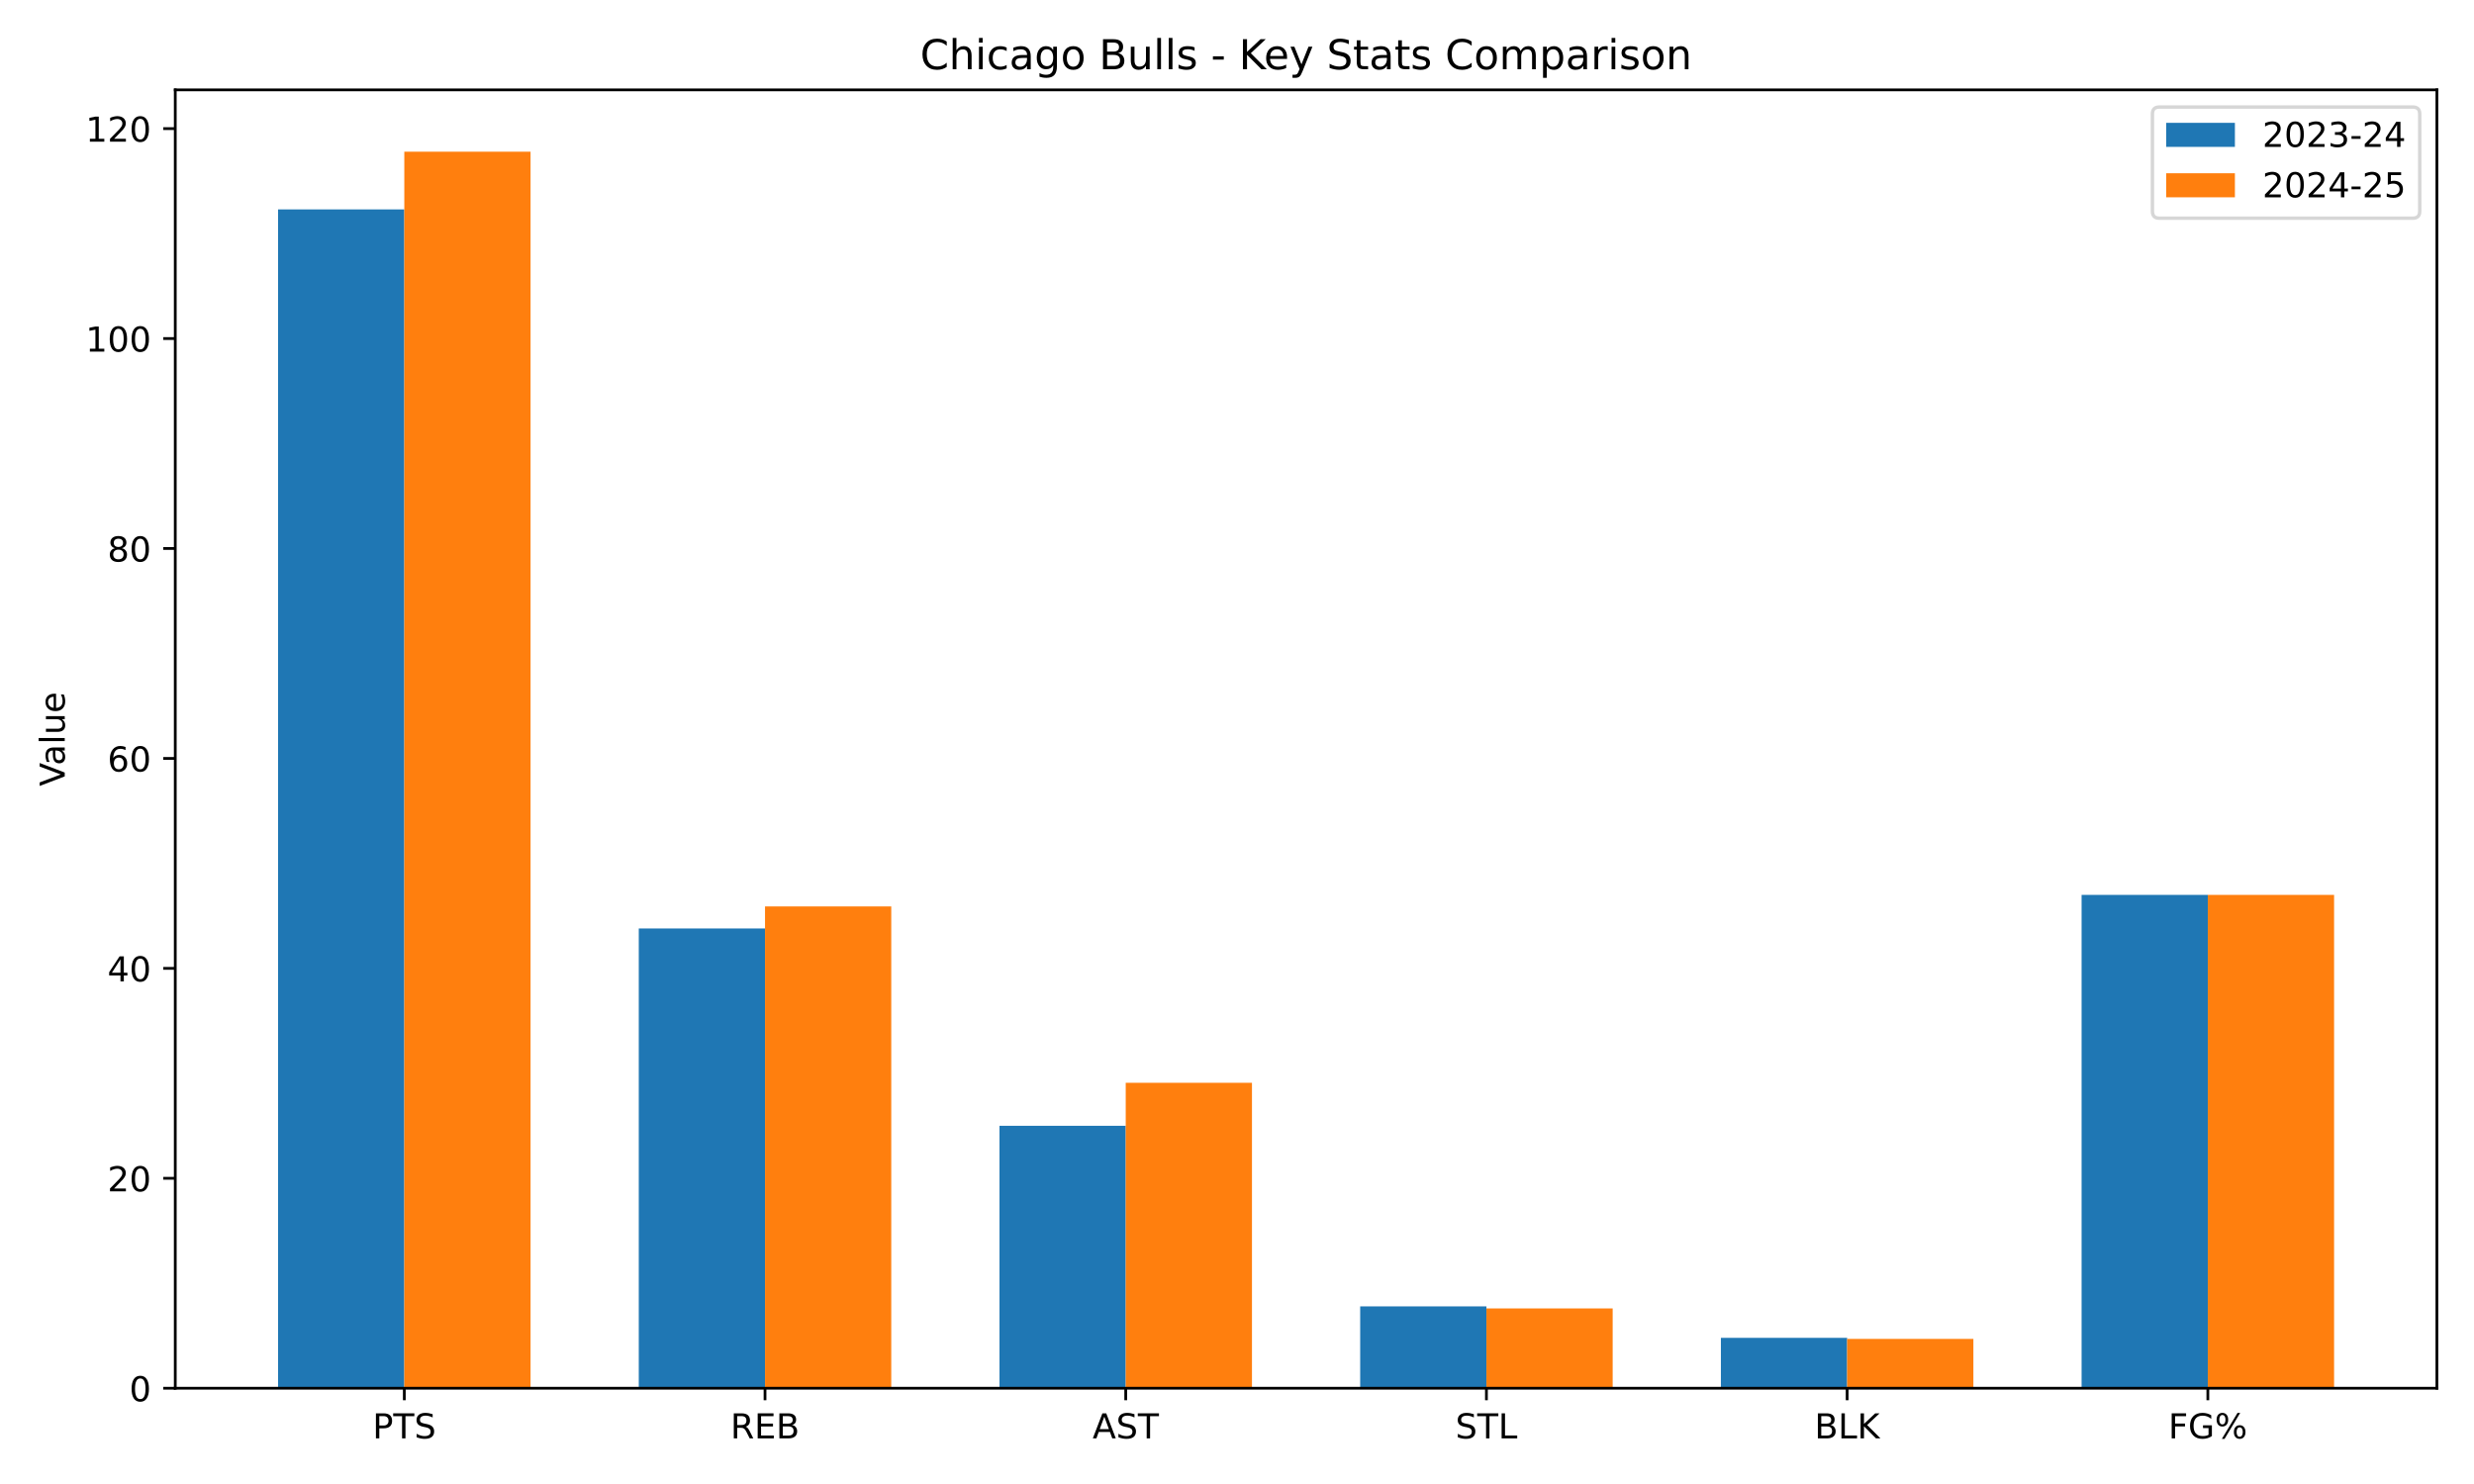
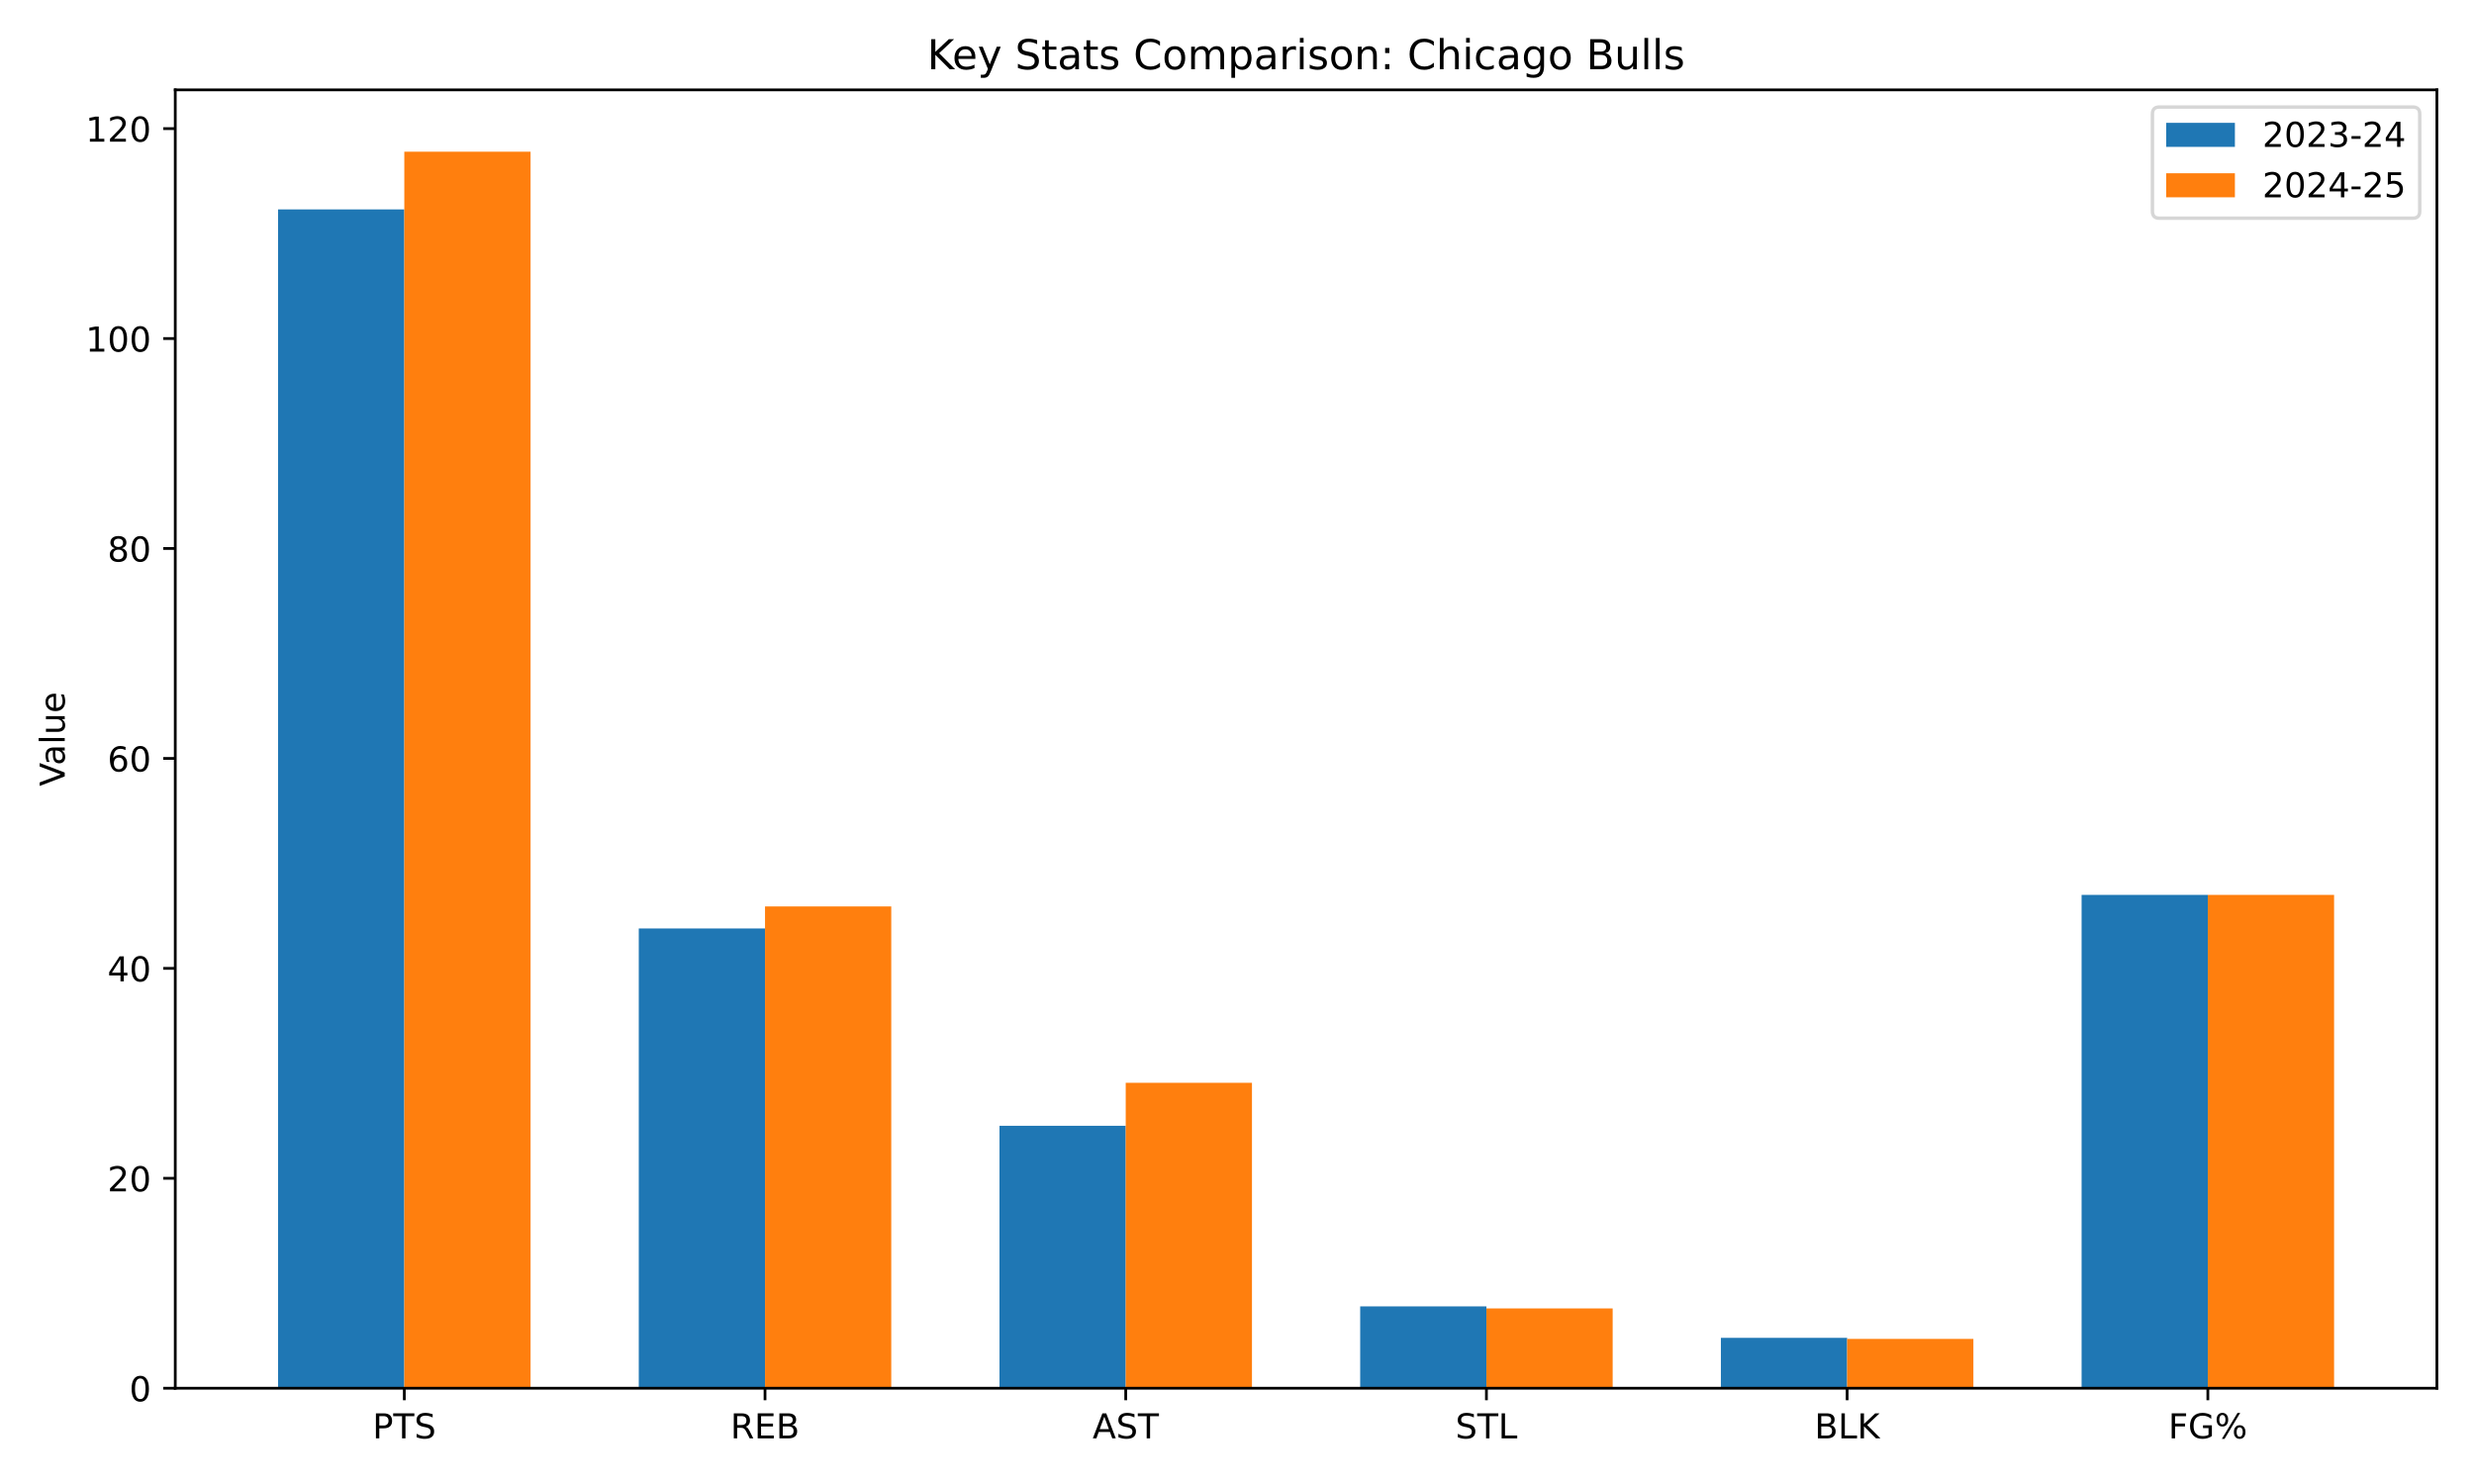
<svg xmlns="http://www.w3.org/2000/svg" xmlns:xlink="http://www.w3.org/1999/xlink" width="720pt" height="432pt" viewBox="0 0 720 432" version="1.1">
  <defs>
    <style type="text/css">*{stroke-linejoin: round; stroke-linecap: butt}</style>
  </defs>
  <g id="figure_1">
    <g id="patch_1">
      <path d="M 0 432  L 720 432  L 720 0  L 0 0  z " style="fill: #ffffff" />
    </g>
    <g id="axes_1">
      <g id="patch_2">
        <path d="M 51.005 404.12  L 709.2 404.12  L 709.2 26.16  L 51.005 26.16  z " style="fill: #ffffff" />
      </g>
      <g id="patch_3">
-         <path d="M 80.923 404.12  L 117.664 404.12  L 117.664 60.964  L 80.923 60.964  z " clip-path="url(#pc5252fbc00)" style="fill: #1f77b4" />
+         <path d="M 80.923 404.12  L 117.664 404.12  L 117.664 60.964  L 80.923 60.964  z " clip-path="url(#pf9b0da61d3)" style="fill: #1f77b4" />
      </g>
      <g id="patch_4">
-         <path d="M 185.898 404.12  L 222.64 404.12  L 222.64 270.28  L 185.898 270.28  z " clip-path="url(#pc5252fbc00)" style="fill: #1f77b4" />
+         <path d="M 185.898 404.12  L 222.64 404.12  L 222.64 270.28  L 185.898 270.28  z " clip-path="url(#pf9b0da61d3)" style="fill: #1f77b4" />
      </g>
      <g id="patch_5">
-         <path d="M 290.874 404.12  L 327.615 404.12  L 327.615 327.727  L 290.874 327.727  z " clip-path="url(#pc5252fbc00)" style="fill: #1f77b4" />
+         <path d="M 290.874 404.12  L 327.615 404.12  L 327.615 327.727  L 290.874 327.727  z " clip-path="url(#pf9b0da61d3)" style="fill: #1f77b4" />
      </g>
      <g id="patch_6">
-         <path d="M 395.849 404.12  L 432.59 404.12  L 432.59 380.286  L 395.849 380.286  z " clip-path="url(#pc5252fbc00)" style="fill: #1f77b4" />
+         <path d="M 395.849 404.12  L 432.59 404.12  L 432.59 380.286  L 395.849 380.286  z " clip-path="url(#pf9b0da61d3)" style="fill: #1f77b4" />
      </g>
      <g id="patch_7">
-         <path d="M 500.824 404.12  L 537.565 404.12  L 537.565 389.453  L 500.824 389.453  z " clip-path="url(#pc5252fbc00)" style="fill: #1f77b4" />
+         <path d="M 500.824 404.12  L 537.565 404.12  L 537.565 389.453  L 500.824 389.453  z " clip-path="url(#pf9b0da61d3)" style="fill: #1f77b4" />
      </g>
      <g id="patch_8">
-         <path d="M 605.799 404.12  L 642.541 404.12  L 642.541 260.502  L 605.799 260.502  z " clip-path="url(#pc5252fbc00)" style="fill: #1f77b4" />
+         <path d="M 605.799 404.12  L 642.541 404.12  L 642.541 260.502  L 605.799 260.502  z " clip-path="url(#pf9b0da61d3)" style="fill: #1f77b4" />
      </g>
      <g id="patch_9">
-         <path d="M 117.664 404.12  L 154.406 404.12  L 154.406 44.158  L 117.664 44.158  z " clip-path="url(#pc5252fbc00)" style="fill: #ff7f0e" />
+         <path d="M 117.664 404.12  L 154.406 404.12  L 154.406 44.158  L 117.664 44.158  z " clip-path="url(#pf9b0da61d3)" style="fill: #ff7f0e" />
      </g>
      <g id="patch_10">
-         <path d="M 222.64 404.12  L 259.381 404.12  L 259.381 263.863  L 222.64 263.863  z " clip-path="url(#pc5252fbc00)" style="fill: #ff7f0e" />
+         <path d="M 222.64 404.12  L 259.381 404.12  L 259.381 263.863  L 222.64 263.863  z " clip-path="url(#pf9b0da61d3)" style="fill: #ff7f0e" />
      </g>
      <g id="patch_11">
-         <path d="M 327.615 404.12  L 364.356 404.12  L 364.356 315.199  L 327.615 315.199  z " clip-path="url(#pc5252fbc00)" style="fill: #ff7f0e" />
+         <path d="M 327.615 404.12  L 364.356 404.12  L 364.356 315.199  L 327.615 315.199  z " clip-path="url(#pf9b0da61d3)" style="fill: #ff7f0e" />
      </g>
      <g id="patch_12">
-         <path d="M 432.59 404.12  L 469.331 404.12  L 469.331 380.897  L 432.59 380.897  z " clip-path="url(#pc5252fbc00)" style="fill: #ff7f0e" />
+         <path d="M 432.59 404.12  L 469.331 404.12  L 469.331 380.897  L 432.59 380.897  z " clip-path="url(#pf9b0da61d3)" style="fill: #ff7f0e" />
      </g>
      <g id="patch_13">
-         <path d="M 537.565 404.12  L 574.307 404.12  L 574.307 389.758  L 537.565 389.758  z " clip-path="url(#pc5252fbc00)" style="fill: #ff7f0e" />
+         <path d="M 537.565 404.12  L 574.307 404.12  L 574.307 389.758  L 537.565 389.758  z " clip-path="url(#pf9b0da61d3)" style="fill: #ff7f0e" />
      </g>
      <g id="patch_14">
-         <path d="M 642.541 404.12  L 679.282 404.12  L 679.282 260.502  L 642.541 260.502  z " clip-path="url(#pc5252fbc00)" style="fill: #ff7f0e" />
+         <path d="M 642.541 404.12  L 679.282 404.12  L 679.282 260.502  L 642.541 260.502  z " clip-path="url(#pf9b0da61d3)" style="fill: #ff7f0e" />
      </g>
      <g id="matplotlib.axis_1">
        <g id="xtick_1">
          <g id="line2d_1">
            <defs>
-               <path id="mf445a563c6" d="M 0 0  L 0 3.5  " style="stroke: #000000; stroke-width: 0.8" />
+               <path id="m4aa9632ad4" d="M 0 0  L 0 3.5  " style="stroke: #000000; stroke-width: 0.8" />
            </defs>
            <g>
-               <use xlink:href="#mf445a563c6" x="117.664" y="404.12" style="stroke: #000000; stroke-width: 0.8" />
+               <use xlink:href="#m4aa9632ad4" x="117.664" y="404.12" style="stroke: #000000; stroke-width: 0.8" />
            </g>
          </g>
          <g id="text_1">
            <g transform="translate(108.4213 418.7184) scale(0.1 -0.1)">
              <defs>
                <path id="DejaVuSans-50" d="M 1259 4147  L 1259 2394  L 2053 2394  Q 2494 2394 2734 2622  Q 2975 2850 2975 3272  Q 2975 3691 2734 3919  Q 2494 4147 2053 4147  L 1259 4147  z M 628 4666  L 2053 4666  Q 2838 4666 3239 4311  Q 3641 3956 3641 3272  Q 3641 2581 3239 2228  Q 2838 1875 2053 1875  L 1259 1875  L 1259 0  L 628 0  L 628 4666  z " transform="scale(0.015625)" />
                <path id="DejaVuSans-54" d="M -19 4666  L 3928 4666  L 3928 4134  L 2272 4134  L 2272 0  L 1638 0  L 1638 4134  L -19 4134  L -19 4666  z " transform="scale(0.015625)" />
                <path id="DejaVuSans-53" d="M 3425 4513  L 3425 3897  Q 3066 4069 2747 4153  Q 2428 4238 2131 4238  Q 1616 4238 1336 4038  Q 1056 3838 1056 3469  Q 1056 3159 1242 3001  Q 1428 2844 1947 2747  L 2328 2669  Q 3034 2534 3370 2195  Q 3706 1856 3706 1288  Q 3706 609 3251 259  Q 2797 -91 1919 -91  Q 1588 -91 1214 -16  Q 841 59 441 206  L 441 856  Q 825 641 1194 531  Q 1563 422 1919 422  Q 2459 422 2753 634  Q 3047 847 3047 1241  Q 3047 1584 2836 1778  Q 2625 1972 2144 2069  L 1759 2144  Q 1053 2284 737 2584  Q 422 2884 422 3419  Q 422 4038 858 4394  Q 1294 4750 2059 4750  Q 2388 4750 2728 4690  Q 3069 4631 3425 4513  z " transform="scale(0.015625)" />
              </defs>
              <use xlink:href="#DejaVuSans-50" />
              <use xlink:href="#DejaVuSans-54" transform="translate(60.30273 0)" />
              <use xlink:href="#DejaVuSans-53" transform="translate(121.3867 0)" />
            </g>
          </g>
        </g>
        <g id="xtick_2">
          <g id="line2d_2">
            <g>
-               <use xlink:href="#mf445a563c6" x="222.64" y="404.12" style="stroke: #000000; stroke-width: 0.8" />
+               <use xlink:href="#m4aa9632ad4" x="222.64" y="404.12" style="stroke: #000000; stroke-width: 0.8" />
            </g>
          </g>
          <g id="text_2">
            <g transform="translate(212.5755 418.7184) scale(0.1 -0.1)">
              <defs>
                <path id="DejaVuSans-52" d="M 2841 2188  Q 3044 2119 3236 1894  Q 3428 1669 3622 1275  L 4263 0  L 3584 0  L 2988 1197  Q 2756 1666 2539 1819  Q 2322 1972 1947 1972  L 1259 1972  L 1259 0  L 628 0  L 628 4666  L 2053 4666  Q 2853 4666 3247 4331  Q 3641 3997 3641 3322  Q 3641 2881 3436 2590  Q 3231 2300 2841 2188  z M 1259 4147  L 1259 2491  L 2053 2491  Q 2509 2491 2742 2702  Q 2975 2913 2975 3322  Q 2975 3731 2742 3939  Q 2509 4147 2053 4147  L 1259 4147  z " transform="scale(0.015625)" />
                <path id="DejaVuSans-45" d="M 628 4666  L 3578 4666  L 3578 4134  L 1259 4134  L 1259 2753  L 3481 2753  L 3481 2222  L 1259 2222  L 1259 531  L 3634 531  L 3634 0  L 628 0  L 628 4666  z " transform="scale(0.015625)" />
                <path id="DejaVuSans-42" d="M 1259 2228  L 1259 519  L 2272 519  Q 2781 519 3026 730  Q 3272 941 3272 1375  Q 3272 1813 3026 2020  Q 2781 2228 2272 2228  L 1259 2228  z M 1259 4147  L 1259 2741  L 2194 2741  Q 2656 2741 2882 2914  Q 3109 3088 3109 3444  Q 3109 3797 2882 3972  Q 2656 4147 2194 4147  L 1259 4147  z M 628 4666  L 2241 4666  Q 2963 4666 3353 4366  Q 3744 4066 3744 3513  Q 3744 3084 3544 2831  Q 3344 2578 2956 2516  Q 3422 2416 3680 2098  Q 3938 1781 3938 1306  Q 3938 681 3513 340  Q 3088 0 2303 0  L 628 0  L 628 4666  z " transform="scale(0.015625)" />
              </defs>
              <use xlink:href="#DejaVuSans-52" />
              <use xlink:href="#DejaVuSans-45" transform="translate(69.48242 0)" />
              <use xlink:href="#DejaVuSans-42" transform="translate(132.666 0)" />
            </g>
          </g>
        </g>
        <g id="xtick_3">
          <g id="line2d_3">
            <g>
-               <use xlink:href="#mf445a563c6" x="327.615" y="404.12" style="stroke: #000000; stroke-width: 0.8" />
+               <use xlink:href="#m4aa9632ad4" x="327.615" y="404.12" style="stroke: #000000; stroke-width: 0.8" />
            </g>
          </g>
          <g id="text_3">
            <g transform="translate(317.9664 418.7184) scale(0.1 -0.1)">
              <defs>
                <path id="DejaVuSans-41" d="M 2188 4044  L 1331 1722  L 3047 1722  L 2188 4044  z M 1831 4666  L 2547 4666  L 4325 0  L 3669 0  L 3244 1197  L 1141 1197  L 716 0  L 50 0  L 1831 4666  z " transform="scale(0.015625)" />
              </defs>
              <use xlink:href="#DejaVuSans-41" />
              <use xlink:href="#DejaVuSans-53" transform="translate(68.4082 0)" />
              <use xlink:href="#DejaVuSans-54" transform="translate(131.8848 0)" />
            </g>
          </g>
        </g>
        <g id="xtick_4">
          <g id="line2d_4">
            <g>
-               <use xlink:href="#mf445a563c6" x="432.59" y="404.12" style="stroke: #000000; stroke-width: 0.8" />
+               <use xlink:href="#m4aa9632ad4" x="432.59" y="404.12" style="stroke: #000000; stroke-width: 0.8" />
            </g>
          </g>
          <g id="text_4">
            <g transform="translate(423.5761 418.7184) scale(0.1 -0.1)">
              <defs>
                <path id="DejaVuSans-4c" d="M 628 4666  L 1259 4666  L 1259 531  L 3531 531  L 3531 0  L 628 0  L 628 4666  z " transform="scale(0.015625)" />
              </defs>
              <use xlink:href="#DejaVuSans-53" />
              <use xlink:href="#DejaVuSans-54" transform="translate(63.47656 0)" />
              <use xlink:href="#DejaVuSans-4c" transform="translate(124.5605 0)" />
            </g>
          </g>
        </g>
        <g id="xtick_5">
          <g id="line2d_5">
            <g>
-               <use xlink:href="#mf445a563c6" x="537.565" y="404.12" style="stroke: #000000; stroke-width: 0.8" />
+               <use xlink:href="#m4aa9632ad4" x="537.565" y="404.12" style="stroke: #000000; stroke-width: 0.8" />
            </g>
          </g>
          <g id="text_5">
            <g transform="translate(528.0701 418.7184) scale(0.1 -0.1)">
              <defs>
                <path id="DejaVuSans-4b" d="M 628 4666  L 1259 4666  L 1259 2694  L 3353 4666  L 4166 4666  L 1850 2491  L 4331 0  L 3500 0  L 1259 2247  L 1259 0  L 628 0  L 628 4666  z " transform="scale(0.015625)" />
              </defs>
              <use xlink:href="#DejaVuSans-42" />
              <use xlink:href="#DejaVuSans-4c" transform="translate(68.60352 0)" />
              <use xlink:href="#DejaVuSans-4b" transform="translate(124.3164 0)" />
            </g>
          </g>
        </g>
        <g id="xtick_6">
          <g id="line2d_6">
            <g>
-               <use xlink:href="#mf445a563c6" x="642.541" y="404.12" style="stroke: #000000; stroke-width: 0.8" />
+               <use xlink:href="#m4aa9632ad4" x="642.541" y="404.12" style="stroke: #000000; stroke-width: 0.8" />
            </g>
          </g>
          <g id="text_6">
            <g transform="translate(631.0399 418.7184) scale(0.1 -0.1)">
              <defs>
                <path id="DejaVuSans-46" d="M 628 4666  L 3309 4666  L 3309 4134  L 1259 4134  L 1259 2759  L 3109 2759  L 3109 2228  L 1259 2228  L 1259 0  L 628 0  L 628 4666  z " transform="scale(0.015625)" />
                <path id="DejaVuSans-47" d="M 3809 666  L 3809 1919  L 2778 1919  L 2778 2438  L 4434 2438  L 4434 434  Q 4069 175 3628 42  Q 3188 -91 2688 -91  Q 1594 -91 976 548  Q 359 1188 359 2328  Q 359 3472 976 4111  Q 1594 4750 2688 4750  Q 3144 4750 3555 4637  Q 3966 4525 4313 4306  L 4313 3634  Q 3963 3931 3569 4081  Q 3175 4231 2741 4231  Q 1884 4231 1454 3753  Q 1025 3275 1025 2328  Q 1025 1384 1454 906  Q 1884 428 2741 428  Q 3075 428 3337 486  Q 3600 544 3809 666  z " transform="scale(0.015625)" />
                <path id="DejaVuSans-25" d="M 4653 2053  Q 4381 2053 4226 1822  Q 4072 1591 4072 1178  Q 4072 772 4226 539  Q 4381 306 4653 306  Q 4919 306 5073 539  Q 5228 772 5228 1178  Q 5228 1588 5073 1820  Q 4919 2053 4653 2053  z M 4653 2450  Q 5147 2450 5437 2106  Q 5728 1763 5728 1178  Q 5728 594 5436 251  Q 5144 -91 4653 -91  Q 4153 -91 3862 251  Q 3572 594 3572 1178  Q 3572 1766 3864 2108  Q 4156 2450 4653 2450  z M 1428 4353  Q 1159 4353 1004 4120  Q 850 3888 850 3481  Q 850 3069 1003 2837  Q 1156 2606 1428 2606  Q 1700 2606 1854 2837  Q 2009 3069 2009 3481  Q 2009 3884 1853 4118  Q 1697 4353 1428 4353  z M 4250 4750  L 4750 4750  L 1831 -91  L 1331 -91  L 4250 4750  z M 1428 4750  Q 1922 4750 2215 4408  Q 2509 4066 2509 3481  Q 2509 2891 2217 2550  Q 1925 2209 1428 2209  Q 931 2209 642 2551  Q 353 2894 353 3481  Q 353 4063 643 4406  Q 934 4750 1428 4750  z " transform="scale(0.015625)" />
              </defs>
              <use xlink:href="#DejaVuSans-46" />
              <use xlink:href="#DejaVuSans-47" transform="translate(57.51953 0)" />
              <use xlink:href="#DejaVuSans-25" transform="translate(135.0098 0)" />
            </g>
          </g>
        </g>
      </g>
      <g id="matplotlib.axis_2">
        <g id="ytick_1">
          <g id="line2d_7">
            <defs>
-               <path id="mb55902706b" d="M 0 0  L -3.5 0  " style="stroke: #000000; stroke-width: 0.8" />
+               <path id="mbfa3ab4831" d="M 0 0  L -3.5 0  " style="stroke: #000000; stroke-width: 0.8" />
            </defs>
            <g>
-               <use xlink:href="#mb55902706b" x="51.005" y="404.12" style="stroke: #000000; stroke-width: 0.8" />
+               <use xlink:href="#mbfa3ab4831" x="51.005" y="404.12" style="stroke: #000000; stroke-width: 0.8" />
            </g>
          </g>
          <g id="text_7">
            <g transform="translate(37.6425 407.9192) scale(0.1 -0.1)">
              <defs>
                <path id="DejaVuSans-30" d="M 2034 4250  Q 1547 4250 1301 3770  Q 1056 3291 1056 2328  Q 1056 1369 1301 889  Q 1547 409 2034 409  Q 2525 409 2770 889  Q 3016 1369 3016 2328  Q 3016 3291 2770 3770  Q 2525 4250 2034 4250  z M 2034 4750  Q 2819 4750 3233 4129  Q 3647 3509 3647 2328  Q 3647 1150 3233 529  Q 2819 -91 2034 -91  Q 1250 -91 836 529  Q 422 1150 422 2328  Q 422 3509 836 4129  Q 1250 4750 2034 4750  z " transform="scale(0.015625)" />
              </defs>
              <use xlink:href="#DejaVuSans-30" />
            </g>
          </g>
        </g>
        <g id="ytick_2">
          <g id="line2d_8">
            <g>
-               <use xlink:href="#mb55902706b" x="51.005" y="343.006" style="stroke: #000000; stroke-width: 0.8" />
+               <use xlink:href="#mbfa3ab4831" x="51.005" y="343.006" style="stroke: #000000; stroke-width: 0.8" />
            </g>
          </g>
          <g id="text_8">
            <g transform="translate(31.28 346.8051) scale(0.1 -0.1)">
              <defs>
                <path id="DejaVuSans-32" d="M 1228 531  L 3431 531  L 3431 0  L 469 0  L 469 531  Q 828 903 1448 1529  Q 2069 2156 2228 2338  Q 2531 2678 2651 2914  Q 2772 3150 2772 3378  Q 2772 3750 2511 3984  Q 2250 4219 1831 4219  Q 1534 4219 1204 4116  Q 875 4013 500 3803  L 500 4441  Q 881 4594 1212 4672  Q 1544 4750 1819 4750  Q 2544 4750 2975 4387  Q 3406 4025 3406 3419  Q 3406 3131 3298 2873  Q 3191 2616 2906 2266  Q 2828 2175 2409 1742  Q 1991 1309 1228 531  z " transform="scale(0.015625)" />
              </defs>
              <use xlink:href="#DejaVuSans-32" />
              <use xlink:href="#DejaVuSans-30" transform="translate(63.62305 0)" />
            </g>
          </g>
        </g>
        <g id="ytick_3">
          <g id="line2d_9">
            <g>
-               <use xlink:href="#mb55902706b" x="51.005" y="281.892" style="stroke: #000000; stroke-width: 0.8" />
+               <use xlink:href="#mbfa3ab4831" x="51.005" y="281.892" style="stroke: #000000; stroke-width: 0.8" />
            </g>
          </g>
          <g id="text_9">
            <g transform="translate(31.28 285.6911) scale(0.1 -0.1)">
              <defs>
                <path id="DejaVuSans-34" d="M 2419 4116  L 825 1625  L 2419 1625  L 2419 4116  z M 2253 4666  L 3047 4666  L 3047 1625  L 3713 1625  L 3713 1100  L 3047 1100  L 3047 0  L 2419 0  L 2419 1100  L 313 1100  L 313 1709  L 2253 4666  z " transform="scale(0.015625)" />
              </defs>
              <use xlink:href="#DejaVuSans-34" />
              <use xlink:href="#DejaVuSans-30" transform="translate(63.62305 0)" />
            </g>
          </g>
        </g>
        <g id="ytick_4">
          <g id="line2d_10">
            <g>
-               <use xlink:href="#mb55902706b" x="51.005" y="220.778" style="stroke: #000000; stroke-width: 0.8" />
+               <use xlink:href="#mbfa3ab4831" x="51.005" y="220.778" style="stroke: #000000; stroke-width: 0.8" />
            </g>
          </g>
          <g id="text_10">
            <g transform="translate(31.28 224.577) scale(0.1 -0.1)">
              <defs>
                <path id="DejaVuSans-36" d="M 2113 2584  Q 1688 2584 1439 2293  Q 1191 2003 1191 1497  Q 1191 994 1439 701  Q 1688 409 2113 409  Q 2538 409 2786 701  Q 3034 994 3034 1497  Q 3034 2003 2786 2293  Q 2538 2584 2113 2584  z M 3366 4563  L 3366 3988  Q 3128 4100 2886 4159  Q 2644 4219 2406 4219  Q 1781 4219 1451 3797  Q 1122 3375 1075 2522  Q 1259 2794 1537 2939  Q 1816 3084 2150 3084  Q 2853 3084 3261 2657  Q 3669 2231 3669 1497  Q 3669 778 3244 343  Q 2819 -91 2113 -91  Q 1303 -91 875 529  Q 447 1150 447 2328  Q 447 3434 972 4092  Q 1497 4750 2381 4750  Q 2619 4750 2861 4703  Q 3103 4656 3366 4563  z " transform="scale(0.015625)" />
              </defs>
              <use xlink:href="#DejaVuSans-36" />
              <use xlink:href="#DejaVuSans-30" transform="translate(63.62305 0)" />
            </g>
          </g>
        </g>
        <g id="ytick_5">
          <g id="line2d_11">
            <g>
-               <use xlink:href="#mb55902706b" x="51.005" y="159.664" style="stroke: #000000; stroke-width: 0.8" />
+               <use xlink:href="#mbfa3ab4831" x="51.005" y="159.664" style="stroke: #000000; stroke-width: 0.8" />
            </g>
          </g>
          <g id="text_11">
            <g transform="translate(31.28 163.4629) scale(0.1 -0.1)">
              <defs>
                <path id="DejaVuSans-38" d="M 2034 2216  Q 1584 2216 1326 1975  Q 1069 1734 1069 1313  Q 1069 891 1326 650  Q 1584 409 2034 409  Q 2484 409 2743 651  Q 3003 894 3003 1313  Q 3003 1734 2745 1975  Q 2488 2216 2034 2216  z M 1403 2484  Q 997 2584 770 2862  Q 544 3141 544 3541  Q 544 4100 942 4425  Q 1341 4750 2034 4750  Q 2731 4750 3128 4425  Q 3525 4100 3525 3541  Q 3525 3141 3298 2862  Q 3072 2584 2669 2484  Q 3125 2378 3379 2068  Q 3634 1759 3634 1313  Q 3634 634 3220 271  Q 2806 -91 2034 -91  Q 1263 -91 848 271  Q 434 634 434 1313  Q 434 1759 690 2068  Q 947 2378 1403 2484  z M 1172 3481  Q 1172 3119 1398 2916  Q 1625 2713 2034 2713  Q 2441 2713 2670 2916  Q 2900 3119 2900 3481  Q 2900 3844 2670 4047  Q 2441 4250 2034 4250  Q 1625 4250 1398 4047  Q 1172 3844 1172 3481  z " transform="scale(0.015625)" />
              </defs>
              <use xlink:href="#DejaVuSans-38" />
              <use xlink:href="#DejaVuSans-30" transform="translate(63.62305 0)" />
            </g>
          </g>
        </g>
        <g id="ytick_6">
          <g id="line2d_12">
            <g>
-               <use xlink:href="#mb55902706b" x="51.005" y="98.55" style="stroke: #000000; stroke-width: 0.8" />
+               <use xlink:href="#mbfa3ab4831" x="51.005" y="98.55" style="stroke: #000000; stroke-width: 0.8" />
            </g>
          </g>
          <g id="text_12">
            <g transform="translate(24.9175 102.3488) scale(0.1 -0.1)">
              <defs>
                <path id="DejaVuSans-31" d="M 794 531  L 1825 531  L 1825 4091  L 703 3866  L 703 4441  L 1819 4666  L 2450 4666  L 2450 531  L 3481 531  L 3481 0  L 794 0  L 794 531  z " transform="scale(0.015625)" />
              </defs>
              <use xlink:href="#DejaVuSans-31" />
              <use xlink:href="#DejaVuSans-30" transform="translate(63.62305 0)" />
              <use xlink:href="#DejaVuSans-30" transform="translate(127.2461 0)" />
            </g>
          </g>
        </g>
        <g id="ytick_7">
          <g id="line2d_13">
            <g>
-               <use xlink:href="#mb55902706b" x="51.005" y="37.436" style="stroke: #000000; stroke-width: 0.8" />
+               <use xlink:href="#mbfa3ab4831" x="51.005" y="37.436" style="stroke: #000000; stroke-width: 0.8" />
            </g>
          </g>
          <g id="text_13">
            <g transform="translate(24.9175 41.23477) scale(0.1 -0.1)">
              <use xlink:href="#DejaVuSans-31" />
              <use xlink:href="#DejaVuSans-32" transform="translate(63.62305 0)" />
              <use xlink:href="#DejaVuSans-30" transform="translate(127.2461 0)" />
            </g>
          </g>
        </g>
        <g id="text_14">
          <g transform="translate(18.83781 228.8713) rotate(-90) scale(0.1 -0.1)">
            <defs>
              <path id="DejaVuSans-56" d="M 1831 0  L 50 4666  L 709 4666  L 2188 738  L 3669 4666  L 4325 4666  L 2547 0  L 1831 0  z " transform="scale(0.015625)" />
              <path id="DejaVuSans-61" d="M 2194 1759  Q 1497 1759 1228 1600  Q 959 1441 959 1056  Q 959 750 1161 570  Q 1363 391 1709 391  Q 2188 391 2477 730  Q 2766 1069 2766 1631  L 2766 1759  L 2194 1759  z M 3341 1997  L 3341 0  L 2766 0  L 2766 531  Q 2569 213 2275 61  Q 1981 -91 1556 -91  Q 1019 -91 701 211  Q 384 513 384 1019  Q 384 1609 779 1909  Q 1175 2209 1959 2209  L 2766 2209  L 2766 2266  Q 2766 2663 2505 2880  Q 2244 3097 1772 3097  Q 1472 3097 1187 3025  Q 903 2953 641 2809  L 641 3341  Q 956 3463 1253 3523  Q 1550 3584 1831 3584  Q 2591 3584 2966 3190  Q 3341 2797 3341 1997  z " transform="scale(0.015625)" />
              <path id="DejaVuSans-6c" d="M 603 4863  L 1178 4863  L 1178 0  L 603 0  L 603 4863  z " transform="scale(0.015625)" />
              <path id="DejaVuSans-75" d="M 544 1381  L 544 3500  L 1119 3500  L 1119 1403  Q 1119 906 1312 657  Q 1506 409 1894 409  Q 2359 409 2629 706  Q 2900 1003 2900 1516  L 2900 3500  L 3475 3500  L 3475 0  L 2900 0  L 2900 538  Q 2691 219 2414 64  Q 2138 -91 1772 -91  Q 1169 -91 856 284  Q 544 659 544 1381  z M 1991 3584  L 1991 3584  z " transform="scale(0.015625)" />
              <path id="DejaVuSans-65" d="M 3597 1894  L 3597 1613  L 953 1613  Q 991 1019 1311 708  Q 1631 397 2203 397  Q 2534 397 2845 478  Q 3156 559 3463 722  L 3463 178  Q 3153 47 2828 -22  Q 2503 -91 2169 -91  Q 1331 -91 842 396  Q 353 884 353 1716  Q 353 2575 817 3079  Q 1281 3584 2069 3584  Q 2775 3584 3186 3129  Q 3597 2675 3597 1894  z M 3022 2063  Q 3016 2534 2758 2815  Q 2500 3097 2075 3097  Q 1594 3097 1305 2825  Q 1016 2553 972 2059  L 3022 2063  z " transform="scale(0.015625)" />
            </defs>
            <use xlink:href="#DejaVuSans-56" />
            <use xlink:href="#DejaVuSans-61" transform="translate(60.6582 0)" />
            <use xlink:href="#DejaVuSans-6c" transform="translate(121.9375 0)" />
            <use xlink:href="#DejaVuSans-75" transform="translate(149.7207 0)" />
            <use xlink:href="#DejaVuSans-65" transform="translate(213.0996 0)" />
          </g>
        </g>
      </g>
      <g id="patch_15">
        <path d="M 51.005 404.12  L 51.005 26.16  " style="fill: none; stroke: #000000; stroke-width: 0.8; stroke-linejoin: miter; stroke-linecap: square" />
      </g>
      <g id="patch_16">
        <path d="M 709.2 404.12  L 709.2 26.16  " style="fill: none; stroke: #000000; stroke-width: 0.8; stroke-linejoin: miter; stroke-linecap: square" />
      </g>
      <g id="patch_17">
        <path d="M 51.005 404.12  L 709.2 404.12  " style="fill: none; stroke: #000000; stroke-width: 0.8; stroke-linejoin: miter; stroke-linecap: square" />
      </g>
      <g id="patch_18">
        <path d="M 51.005 26.16  L 709.2 26.16  " style="fill: none; stroke: #000000; stroke-width: 0.8; stroke-linejoin: miter; stroke-linecap: square" />
      </g>
      <g id="text_15">
-         <g transform="translate(267.7919 20.16) scale(0.12 -0.12)">
+         <g transform="translate(269.8422 20.16) scale(0.12 -0.12)">
          <defs>
+             <path id="DejaVuSans-79" d="M 2059 -325  Q 1816 -950 1584 -1140  Q 1353 -1331 966 -1331  L 506 -1331  L 506 -850  L 844 -850  Q 1081 -850 1212 -737  Q 1344 -625 1503 -206  L 1606 56  L 191 3500  L 800 3500  L 1894 763  L 2988 3500  L 3597 3500  L 2059 -325  z " transform="scale(0.015625)" />
+             <path id="DejaVuSans-20" transform="scale(0.015625)" />
+             <path id="DejaVuSans-74" d="M 1172 4494  L 1172 3500  L 2356 3500  L 2356 3053  L 1172 3053  L 1172 1153  Q 1172 725 1289 603  Q 1406 481 1766 481  L 2356 481  L 2356 0  L 1766 0  Q 1100 0 847 248  Q 594 497 594 1153  L 594 3053  L 172 3053  L 172 3500  L 594 3500  L 594 4494  L 1172 4494  z " transform="scale(0.015625)" />
+             <path id="DejaVuSans-73" d="M 2834 3397  L 2834 2853  Q 2591 2978 2328 3040  Q 2066 3103 1784 3103  Q 1356 3103 1142 2972  Q 928 2841 928 2578  Q 928 2378 1081 2264  Q 1234 2150 1697 2047  L 1894 2003  Q 2506 1872 2764 1633  Q 3022 1394 3022 966  Q 3022 478 2636 193  Q 2250 -91 1575 -91  Q 1294 -91 989 -36  Q 684 19 347 128  L 347 722  Q 666 556 975 473  Q 1284 391 1588 391  Q 1994 391 2212 530  Q 2431 669 2431 922  Q 2431 1156 2273 1281  Q 2116 1406 1581 1522  L 1381 1569  Q 847 1681 609 1914  Q 372 2147 372 2553  Q 372 3047 722 3315  Q 1072 3584 1716 3584  Q 2034 3584 2315 3537  Q 2597 3491 2834 3397  z " transform="scale(0.015625)" />
            <path id="DejaVuSans-43" d="M 4122 4306  L 4122 3641  Q 3803 3938 3442 4084  Q 3081 4231 2675 4231  Q 1875 4231 1450 3742  Q 1025 3253 1025 2328  Q 1025 1406 1450 917  Q 1875 428 2675 428  Q 3081 428 3442 575  Q 3803 722 4122 1019  L 4122 359  Q 3791 134 3420 21  Q 3050 -91 2638 -91  Q 1578 -91 968 557  Q 359 1206 359 2328  Q 359 3453 968 4101  Q 1578 4750 2638 4750  Q 3056 4750 3426 4639  Q 3797 4528 4122 4306  z " transform="scale(0.015625)" />
-             <path id="DejaVuSans-68" d="M 3513 2113  L 3513 0  L 2938 0  L 2938 2094  Q 2938 2591 2744 2837  Q 2550 3084 2163 3084  Q 1697 3084 1428 2787  Q 1159 2491 1159 1978  L 1159 0  L 581 0  L 581 4863  L 1159 4863  L 1159 2956  Q 1366 3272 1645 3428  Q 1925 3584 2291 3584  Q 2894 3584 3203 3211  Q 3513 2838 3513 2113  z " transform="scale(0.015625)" />
-             <path id="DejaVuSans-69" d="M 603 3500  L 1178 3500  L 1178 0  L 603 0  L 603 3500  z M 603 4863  L 1178 4863  L 1178 4134  L 603 4134  L 603 4863  z " transform="scale(0.015625)" />
-             <path id="DejaVuSans-63" d="M 3122 3366  L 3122 2828  Q 2878 2963 2633 3030  Q 2388 3097 2138 3097  Q 1578 3097 1268 2742  Q 959 2388 959 1747  Q 959 1106 1268 751  Q 1578 397 2138 397  Q 2388 397 2633 464  Q 2878 531 3122 666  L 3122 134  Q 2881 22 2623 -34  Q 2366 -91 2075 -91  Q 1284 -91 818 406  Q 353 903 353 1747  Q 353 2603 823 3093  Q 1294 3584 2113 3584  Q 2378 3584 2631 3529  Q 2884 3475 3122 3366  z " transform="scale(0.015625)" />
-             <path id="DejaVuSans-67" d="M 2906 1791  Q 2906 2416 2648 2759  Q 2391 3103 1925 3103  Q 1463 3103 1205 2759  Q 947 2416 947 1791  Q 947 1169 1205 825  Q 1463 481 1925 481  Q 2391 481 2648 825  Q 2906 1169 2906 1791  z M 3481 434  Q 3481 -459 3084 -895  Q 2688 -1331 1869 -1331  Q 1566 -1331 1297 -1286  Q 1028 -1241 775 -1147  L 775 -588  Q 1028 -725 1275 -790  Q 1522 -856 1778 -856  Q 2344 -856 2625 -561  Q 2906 -266 2906 331  L 2906 616  Q 2728 306 2450 153  Q 2172 0 1784 0  Q 1141 0 747 490  Q 353 981 353 1791  Q 353 2603 747 3093  Q 1141 3584 1784 3584  Q 2172 3584 2450 3431  Q 2728 3278 2906 2969  L 2906 3500  L 3481 3500  L 3481 434  z " transform="scale(0.015625)" />
            <path id="DejaVuSans-6f" d="M 1959 3097  Q 1497 3097 1228 2736  Q 959 2375 959 1747  Q 959 1119 1226 758  Q 1494 397 1959 397  Q 2419 397 2687 759  Q 2956 1122 2956 1747  Q 2956 2369 2687 2733  Q 2419 3097 1959 3097  z M 1959 3584  Q 2709 3584 3137 3096  Q 3566 2609 3566 1747  Q 3566 888 3137 398  Q 2709 -91 1959 -91  Q 1206 -91 779 398  Q 353 888 353 1747  Q 353 2609 779 3096  Q 1206 3584 1959 3584  z " transform="scale(0.015625)" />
-             <path id="DejaVuSans-20" transform="scale(0.015625)" />
-             <path id="DejaVuSans-73" d="M 2834 3397  L 2834 2853  Q 2591 2978 2328 3040  Q 2066 3103 1784 3103  Q 1356 3103 1142 2972  Q 928 2841 928 2578  Q 928 2378 1081 2264  Q 1234 2150 1697 2047  L 1894 2003  Q 2506 1872 2764 1633  Q 3022 1394 3022 966  Q 3022 478 2636 193  Q 2250 -91 1575 -91  Q 1294 -91 989 -36  Q 684 19 347 128  L 347 722  Q 666 556 975 473  Q 1284 391 1588 391  Q 1994 391 2212 530  Q 2431 669 2431 922  Q 2431 1156 2273 1281  Q 2116 1406 1581 1522  L 1381 1569  Q 847 1681 609 1914  Q 372 2147 372 2553  Q 372 3047 722 3315  Q 1072 3584 1716 3584  Q 2034 3584 2315 3537  Q 2597 3491 2834 3397  z " transform="scale(0.015625)" />
-             <path id="DejaVuSans-2d" d="M 313 2009  L 1997 2009  L 1997 1497  L 313 1497  L 313 2009  z " transform="scale(0.015625)" />
-             <path id="DejaVuSans-79" d="M 2059 -325  Q 1816 -950 1584 -1140  Q 1353 -1331 966 -1331  L 506 -1331  L 506 -850  L 844 -850  Q 1081 -850 1212 -737  Q 1344 -625 1503 -206  L 1606 56  L 191 3500  L 800 3500  L 1894 763  L 2988 3500  L 3597 3500  L 2059 -325  z " transform="scale(0.015625)" />
-             <path id="DejaVuSans-74" d="M 1172 4494  L 1172 3500  L 2356 3500  L 2356 3053  L 1172 3053  L 1172 1153  Q 1172 725 1289 603  Q 1406 481 1766 481  L 2356 481  L 2356 0  L 1766 0  Q 1100 0 847 248  Q 594 497 594 1153  L 594 3053  L 172 3053  L 172 3500  L 594 3500  L 594 4494  L 1172 4494  z " transform="scale(0.015625)" />
            <path id="DejaVuSans-6d" d="M 3328 2828  Q 3544 3216 3844 3400  Q 4144 3584 4550 3584  Q 5097 3584 5394 3201  Q 5691 2819 5691 2113  L 5691 0  L 5113 0  L 5113 2094  Q 5113 2597 4934 2840  Q 4756 3084 4391 3084  Q 3944 3084 3684 2787  Q 3425 2491 3425 1978  L 3425 0  L 2847 0  L 2847 2094  Q 2847 2600 2669 2842  Q 2491 3084 2119 3084  Q 1678 3084 1418 2786  Q 1159 2488 1159 1978  L 1159 0  L 581 0  L 581 3500  L 1159 3500  L 1159 2956  Q 1356 3278 1631 3431  Q 1906 3584 2284 3584  Q 2666 3584 2933 3390  Q 3200 3197 3328 2828  z " transform="scale(0.015625)" />
            <path id="DejaVuSans-70" d="M 1159 525  L 1159 -1331  L 581 -1331  L 581 3500  L 1159 3500  L 1159 2969  Q 1341 3281 1617 3432  Q 1894 3584 2278 3584  Q 2916 3584 3314 3078  Q 3713 2572 3713 1747  Q 3713 922 3314 415  Q 2916 -91 2278 -91  Q 1894 -91 1617 61  Q 1341 213 1159 525  z M 3116 1747  Q 3116 2381 2855 2742  Q 2594 3103 2138 3103  Q 1681 3103 1420 2742  Q 1159 2381 1159 1747  Q 1159 1113 1420 752  Q 1681 391 2138 391  Q 2594 391 2855 752  Q 3116 1113 3116 1747  z " transform="scale(0.015625)" />
            <path id="DejaVuSans-72" d="M 2631 2963  Q 2534 3019 2420 3045  Q 2306 3072 2169 3072  Q 1681 3072 1420 2755  Q 1159 2438 1159 1844  L 1159 0  L 581 0  L 581 3500  L 1159 3500  L 1159 2956  Q 1341 3275 1631 3429  Q 1922 3584 2338 3584  Q 2397 3584 2469 3576  Q 2541 3569 2628 3553  L 2631 2963  z " transform="scale(0.015625)" />
+             <path id="DejaVuSans-69" d="M 603 3500  L 1178 3500  L 1178 0  L 603 0  L 603 3500  z M 603 4863  L 1178 4863  L 1178 4134  L 603 4134  L 603 4863  z " transform="scale(0.015625)" />
            <path id="DejaVuSans-6e" d="M 3513 2113  L 3513 0  L 2938 0  L 2938 2094  Q 2938 2591 2744 2837  Q 2550 3084 2163 3084  Q 1697 3084 1428 2787  Q 1159 2491 1159 1978  L 1159 0  L 581 0  L 581 3500  L 1159 3500  L 1159 2956  Q 1366 3272 1645 3428  Q 1925 3584 2291 3584  Q 2894 3584 3203 3211  Q 3513 2838 3513 2113  z " transform="scale(0.015625)" />
+             <path id="DejaVuSans-3a" d="M 750 794  L 1409 794  L 1409 0  L 750 0  L 750 794  z M 750 3309  L 1409 3309  L 1409 2516  L 750 2516  L 750 3309  z " transform="scale(0.015625)" />
+             <path id="DejaVuSans-68" d="M 3513 2113  L 3513 0  L 2938 0  L 2938 2094  Q 2938 2591 2744 2837  Q 2550 3084 2163 3084  Q 1697 3084 1428 2787  Q 1159 2491 1159 1978  L 1159 0  L 581 0  L 581 4863  L 1159 4863  L 1159 2956  Q 1366 3272 1645 3428  Q 1925 3584 2291 3584  Q 2894 3584 3203 3211  Q 3513 2838 3513 2113  z " transform="scale(0.015625)" />
+             <path id="DejaVuSans-63" d="M 3122 3366  L 3122 2828  Q 2878 2963 2633 3030  Q 2388 3097 2138 3097  Q 1578 3097 1268 2742  Q 959 2388 959 1747  Q 959 1106 1268 751  Q 1578 397 2138 397  Q 2388 397 2633 464  Q 2878 531 3122 666  L 3122 134  Q 2881 22 2623 -34  Q 2366 -91 2075 -91  Q 1284 -91 818 406  Q 353 903 353 1747  Q 353 2603 823 3093  Q 1294 3584 2113 3584  Q 2378 3584 2631 3529  Q 2884 3475 3122 3366  z " transform="scale(0.015625)" />
+             <path id="DejaVuSans-67" d="M 2906 1791  Q 2906 2416 2648 2759  Q 2391 3103 1925 3103  Q 1463 3103 1205 2759  Q 947 2416 947 1791  Q 947 1169 1205 825  Q 1463 481 1925 481  Q 2391 481 2648 825  Q 2906 1169 2906 1791  z M 3481 434  Q 3481 -459 3084 -895  Q 2688 -1331 1869 -1331  Q 1566 -1331 1297 -1286  Q 1028 -1241 775 -1147  L 775 -588  Q 1028 -725 1275 -790  Q 1522 -856 1778 -856  Q 2344 -856 2625 -561  Q 2906 -266 2906 331  L 2906 616  Q 2728 306 2450 153  Q 2172 0 1784 0  Q 1141 0 747 490  Q 353 981 353 1791  Q 353 2603 747 3093  Q 1141 3584 1784 3584  Q 2172 3584 2450 3431  Q 2728 3278 2906 2969  L 2906 3500  L 3481 3500  L 3481 434  z " transform="scale(0.015625)" />
          </defs>
-           <use xlink:href="#DejaVuSans-43" />
-           <use xlink:href="#DejaVuSans-68" transform="translate(69.82422 0)" />
-           <use xlink:href="#DejaVuSans-69" transform="translate(133.2031 0)" />
-           <use xlink:href="#DejaVuSans-63" transform="translate(160.9863 0)" />
-           <use xlink:href="#DejaVuSans-61" transform="translate(215.9668 0)" />
-           <use xlink:href="#DejaVuSans-67" transform="translate(277.2461 0)" />
-           <use xlink:href="#DejaVuSans-6f" transform="translate(340.7227 0)" />
-           <use xlink:href="#DejaVuSans-20" transform="translate(401.9043 0)" />
-           <use xlink:href="#DejaVuSans-42" transform="translate(433.6914 0)" />
-           <use xlink:href="#DejaVuSans-75" transform="translate(502.2949 0)" />
-           <use xlink:href="#DejaVuSans-6c" transform="translate(565.6738 0)" />
-           <use xlink:href="#DejaVuSans-6c" transform="translate(593.457 0)" />
-           <use xlink:href="#DejaVuSans-73" transform="translate(621.2402 0)" />
-           <use xlink:href="#DejaVuSans-20" transform="translate(673.3398 0)" />
-           <use xlink:href="#DejaVuSans-2d" transform="translate(705.127 0)" />
-           <use xlink:href="#DejaVuSans-20" transform="translate(741.2109 0)" />
-           <use xlink:href="#DejaVuSans-4b" transform="translate(772.998 0)" />
-           <use xlink:href="#DejaVuSans-65" transform="translate(833.5742 0)" />
-           <use xlink:href="#DejaVuSans-79" transform="translate(895.0977 0)" />
-           <use xlink:href="#DejaVuSans-20" transform="translate(954.2773 0)" />
-           <use xlink:href="#DejaVuSans-53" transform="translate(986.0645 0)" />
-           <use xlink:href="#DejaVuSans-74" transform="translate(1049.541 0)" />
-           <use xlink:href="#DejaVuSans-61" transform="translate(1088.75 0)" />
-           <use xlink:href="#DejaVuSans-74" transform="translate(1150.029 0)" />
-           <use xlink:href="#DejaVuSans-73" transform="translate(1189.238 0)" />
-           <use xlink:href="#DejaVuSans-20" transform="translate(1241.338 0)" />
-           <use xlink:href="#DejaVuSans-43" transform="translate(1273.125 0)" />
-           <use xlink:href="#DejaVuSans-6f" transform="translate(1342.949 0)" />
-           <use xlink:href="#DejaVuSans-6d" transform="translate(1404.131 0)" />
-           <use xlink:href="#DejaVuSans-70" transform="translate(1501.543 0)" />
-           <use xlink:href="#DejaVuSans-61" transform="translate(1565.02 0)" />
-           <use xlink:href="#DejaVuSans-72" transform="translate(1626.299 0)" />
-           <use xlink:href="#DejaVuSans-69" transform="translate(1667.412 0)" />
-           <use xlink:href="#DejaVuSans-73" transform="translate(1695.195 0)" />
-           <use xlink:href="#DejaVuSans-6f" transform="translate(1747.295 0)" />
-           <use xlink:href="#DejaVuSans-6e" transform="translate(1808.477 0)" />
+           <use xlink:href="#DejaVuSans-4b" />
+           <use xlink:href="#DejaVuSans-65" transform="translate(60.57617 0)" />
+           <use xlink:href="#DejaVuSans-79" transform="translate(122.0996 0)" />
+           <use xlink:href="#DejaVuSans-20" transform="translate(181.2793 0)" />
+           <use xlink:href="#DejaVuSans-53" transform="translate(213.0664 0)" />
+           <use xlink:href="#DejaVuSans-74" transform="translate(276.543 0)" />
+           <use xlink:href="#DejaVuSans-61" transform="translate(315.752 0)" />
+           <use xlink:href="#DejaVuSans-74" transform="translate(377.0312 0)" />
+           <use xlink:href="#DejaVuSans-73" transform="translate(416.2402 0)" />
+           <use xlink:href="#DejaVuSans-20" transform="translate(468.3398 0)" />
+           <use xlink:href="#DejaVuSans-43" transform="translate(500.127 0)" />
+           <use xlink:href="#DejaVuSans-6f" transform="translate(569.9512 0)" />
+           <use xlink:href="#DejaVuSans-6d" transform="translate(631.1328 0)" />
+           <use xlink:href="#DejaVuSans-70" transform="translate(728.5449 0)" />
+           <use xlink:href="#DejaVuSans-61" transform="translate(792.0215 0)" />
+           <use xlink:href="#DejaVuSans-72" transform="translate(853.3008 0)" />
+           <use xlink:href="#DejaVuSans-69" transform="translate(894.4141 0)" />
+           <use xlink:href="#DejaVuSans-73" transform="translate(922.1973 0)" />
+           <use xlink:href="#DejaVuSans-6f" transform="translate(974.2969 0)" />
+           <use xlink:href="#DejaVuSans-6e" transform="translate(1035.479 0)" />
+           <use xlink:href="#DejaVuSans-3a" transform="translate(1098.857 0)" />
+           <use xlink:href="#DejaVuSans-20" transform="translate(1132.549 0)" />
+           <use xlink:href="#DejaVuSans-43" transform="translate(1164.336 0)" />
+           <use xlink:href="#DejaVuSans-68" transform="translate(1234.16 0)" />
+           <use xlink:href="#DejaVuSans-69" transform="translate(1297.539 0)" />
+           <use xlink:href="#DejaVuSans-63" transform="translate(1325.322 0)" />
+           <use xlink:href="#DejaVuSans-61" transform="translate(1380.303 0)" />
+           <use xlink:href="#DejaVuSans-67" transform="translate(1441.582 0)" />
+           <use xlink:href="#DejaVuSans-6f" transform="translate(1505.059 0)" />
+           <use xlink:href="#DejaVuSans-20" transform="translate(1566.24 0)" />
+           <use xlink:href="#DejaVuSans-42" transform="translate(1598.027 0)" />
+           <use xlink:href="#DejaVuSans-75" transform="translate(1666.631 0)" />
+           <use xlink:href="#DejaVuSans-6c" transform="translate(1730.01 0)" />
+           <use xlink:href="#DejaVuSans-6c" transform="translate(1757.793 0)" />
+           <use xlink:href="#DejaVuSans-73" transform="translate(1785.576 0)" />
        </g>
      </g>
      <g id="legend_1">
        <g id="patch_19">
          <path d="M 628.417 63.516  L 702.2 63.516  Q 704.2 63.516 704.2 61.516  L 704.2 33.16  Q 704.2 31.16 702.2 31.16  L 628.417 31.16  Q 626.417 31.16 626.417 33.16  L 626.417 61.516  Q 626.417 63.516 628.417 63.516  z " style="fill: #ffffff; opacity: 0.8; stroke: #cccccc; stroke-linejoin: miter" />
        </g>
        <g id="patch_20">
          <path d="M 630.417 42.758  L 650.417 42.758  L 650.417 35.758  L 630.417 35.758  z " style="fill: #1f77b4" />
        </g>
        <g id="text_16">
          <g transform="translate(658.4172 42.75844) scale(0.1 -0.1)">
            <defs>
              <path id="DejaVuSans-33" d="M 2597 2516  Q 3050 2419 3304 2112  Q 3559 1806 3559 1356  Q 3559 666 3084 287  Q 2609 -91 1734 -91  Q 1441 -91 1130 -33  Q 819 25 488 141  L 488 750  Q 750 597 1062 519  Q 1375 441 1716 441  Q 2309 441 2620 675  Q 2931 909 2931 1356  Q 2931 1769 2642 2001  Q 2353 2234 1838 2234  L 1294 2234  L 1294 2753  L 1863 2753  Q 2328 2753 2575 2939  Q 2822 3125 2822 3475  Q 2822 3834 2567 4026  Q 2313 4219 1838 4219  Q 1578 4219 1281 4162  Q 984 4106 628 3988  L 628 4550  Q 988 4650 1302 4700  Q 1616 4750 1894 4750  Q 2613 4750 3031 4423  Q 3450 4097 3450 3541  Q 3450 3153 3228 2886  Q 3006 2619 2597 2516  z " transform="scale(0.015625)" />
+               <path id="DejaVuSans-2d" d="M 313 2009  L 1997 2009  L 1997 1497  L 313 1497  L 313 2009  z " transform="scale(0.015625)" />
            </defs>
            <use xlink:href="#DejaVuSans-32" />
            <use xlink:href="#DejaVuSans-30" transform="translate(63.62305 0)" />
            <use xlink:href="#DejaVuSans-32" transform="translate(127.2461 0)" />
            <use xlink:href="#DejaVuSans-33" transform="translate(190.8691 0)" />
            <use xlink:href="#DejaVuSans-2d" transform="translate(254.4922 0)" />
            <use xlink:href="#DejaVuSans-32" transform="translate(290.5762 0)" />
            <use xlink:href="#DejaVuSans-34" transform="translate(354.1992 0)" />
          </g>
        </g>
        <g id="patch_21">
          <path d="M 630.417 57.437  L 650.417 57.437  L 650.417 50.437  L 630.417 50.437  z " style="fill: #ff7f0e" />
        </g>
        <g id="text_17">
          <g transform="translate(658.4172 57.43656) scale(0.1 -0.1)">
            <defs>
              <path id="DejaVuSans-35" d="M 691 4666  L 3169 4666  L 3169 4134  L 1269 4134  L 1269 2991  Q 1406 3038 1543 3061  Q 1681 3084 1819 3084  Q 2600 3084 3056 2656  Q 3513 2228 3513 1497  Q 3513 744 3044 326  Q 2575 -91 1722 -91  Q 1428 -91 1123 -41  Q 819 9 494 109  L 494 744  Q 775 591 1075 516  Q 1375 441 1709 441  Q 2250 441 2565 725  Q 2881 1009 2881 1497  Q 2881 1984 2565 2268  Q 2250 2553 1709 2553  Q 1456 2553 1204 2497  Q 953 2441 691 2322  L 691 4666  z " transform="scale(0.015625)" />
            </defs>
            <use xlink:href="#DejaVuSans-32" />
            <use xlink:href="#DejaVuSans-30" transform="translate(63.62305 0)" />
            <use xlink:href="#DejaVuSans-32" transform="translate(127.2461 0)" />
            <use xlink:href="#DejaVuSans-34" transform="translate(190.8691 0)" />
            <use xlink:href="#DejaVuSans-2d" transform="translate(254.4922 0)" />
            <use xlink:href="#DejaVuSans-32" transform="translate(290.5762 0)" />
            <use xlink:href="#DejaVuSans-35" transform="translate(354.1992 0)" />
          </g>
        </g>
      </g>
    </g>
  </g>
  <defs>
-     <clipPath id="pc5252fbc00">
+     <clipPath id="pf9b0da61d3">
      <rect x="51.005" y="26.16" width="658.195" height="377.96" />
    </clipPath>
  </defs>
</svg>
